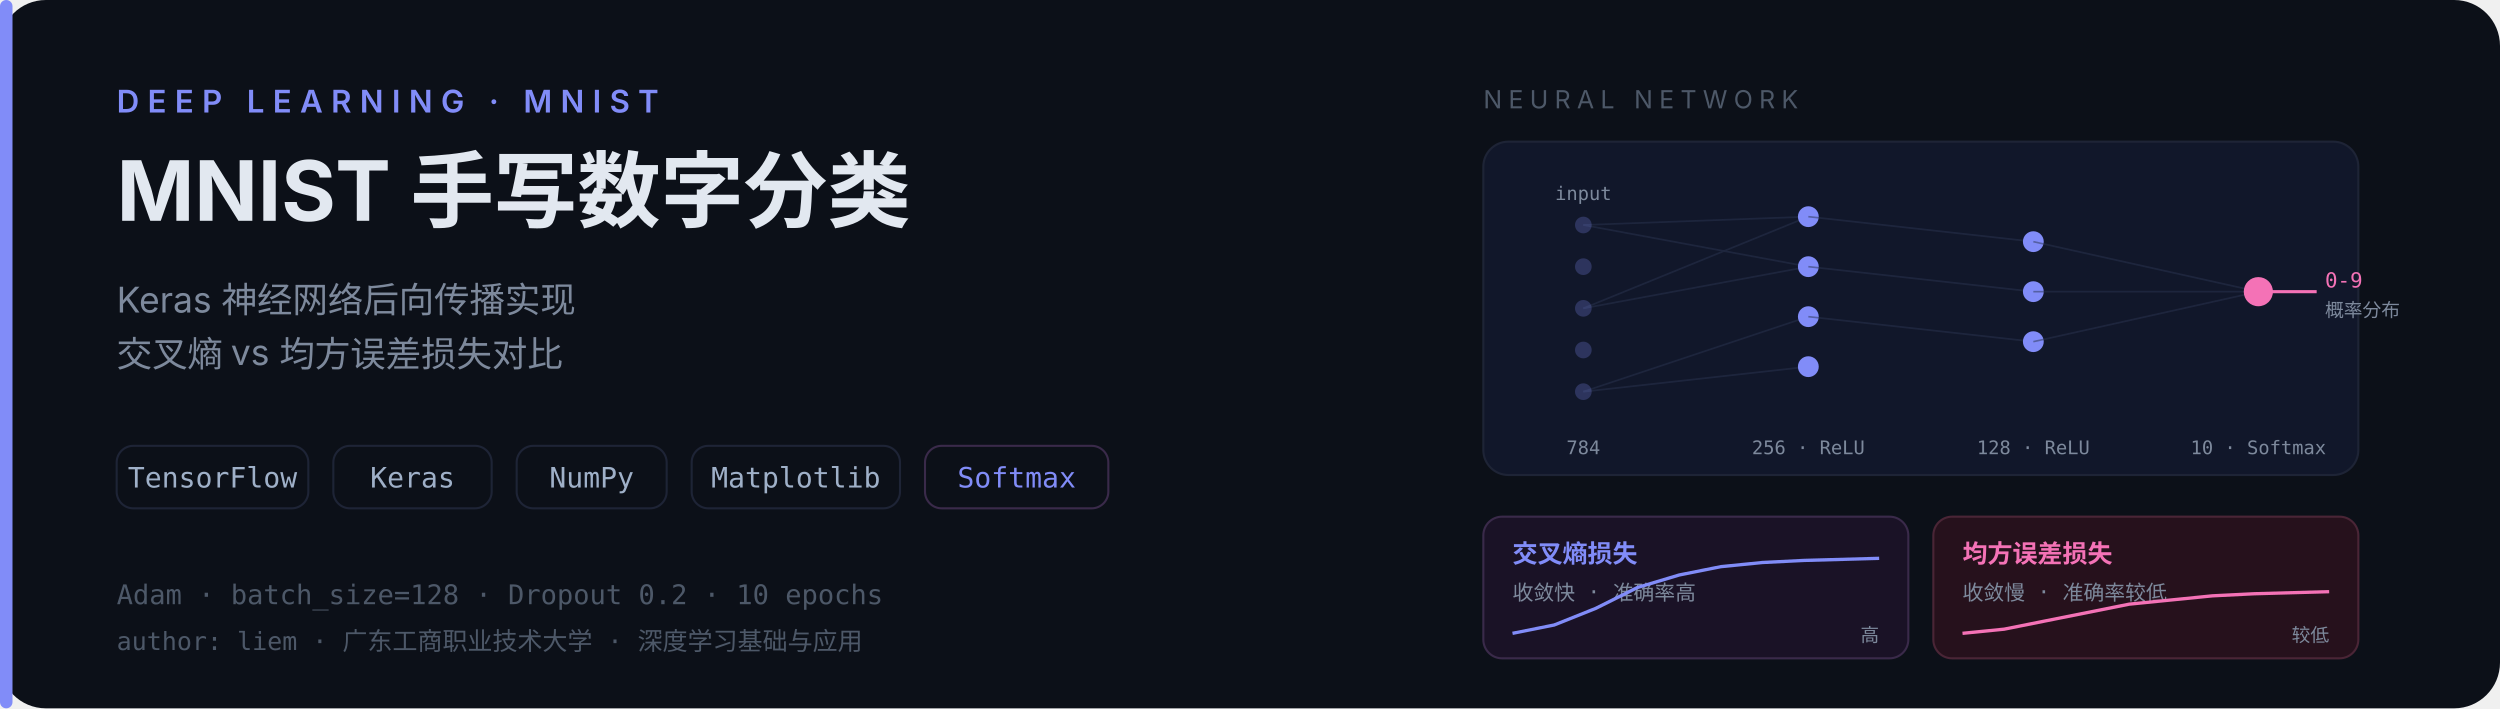
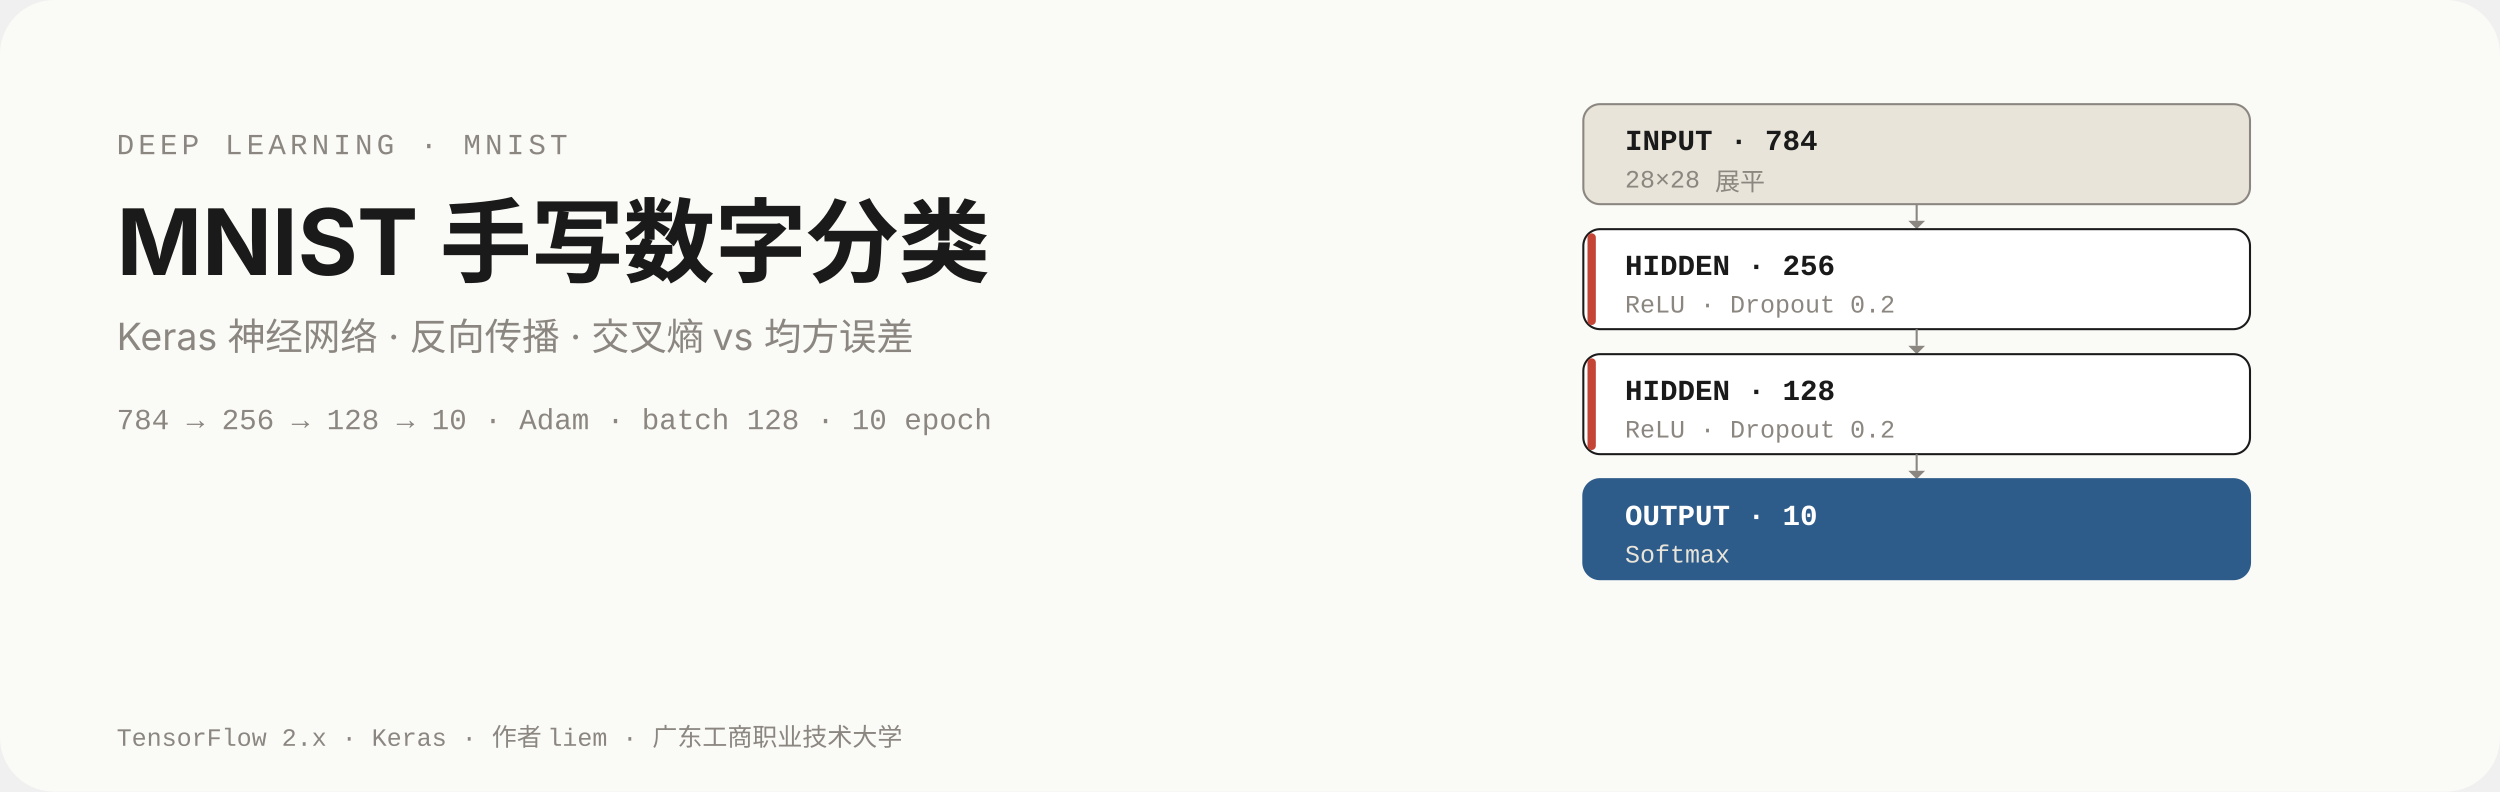
- <svg xmlns="http://www.w3.org/2000/svg" width="1200" height="340" viewBox="0 0 1200 340" role="img" aria-labelledby="t d">
-   <rect width="1200" height="340" rx="22" fill="#0c1018" />
-   <rect x="0" y="0" width="6" height="340" rx="3" fill="#818cf8" />
-   <g transform="translate(56,54)" font-family="-apple-system,BlinkMacSystemFont,'Segoe UI','PingFang SC',sans-serif">
-     <text x="0" y="0" font-size="15" letter-spacing="4" fill="#818cf8" font-weight="600">DEEP LEARNING · MNIST</text>
-     <text x="0" y="52" font-size="40" font-weight="700" fill="#e2e8f0">MNIST 手写数字分类</text>
-     <text x="0" y="96" font-size="17" fill="#7d899c">Keras 神经网络后向传播实现</text>
-     <text x="0" y="122" font-size="17" fill="#7d899c">交叉熵 vs 均方误差损失对比</text>
-     <g transform="translate(0,160)" font-size="13.5" font-family="ui-monospace,SFMono-Regular,Menlo,monospace">
-       <g>
-         <rect width="92" height="30" rx="8" fill="none" stroke="#1e2436" />
-         <text x="46" y="20" text-anchor="middle" fill="#9fb0c8">TensorFlow</text>
-       </g>
-       <g transform="translate(104,0)">
-         <rect width="76" height="30" rx="8" fill="none" stroke="#1e2436" />
-         <text x="38" y="20" text-anchor="middle" fill="#9fb0c8">Keras</text>
-       </g>
-       <g transform="translate(192,0)">
-         <rect width="72" height="30" rx="8" fill="none" stroke="#1e2436" />
-         <text x="36" y="20" text-anchor="middle" fill="#9fb0c8">NumPy</text>
-       </g>
-       <g transform="translate(276,0)">
-         <rect width="100" height="30" rx="8" fill="none" stroke="#1e2436" />
-         <text x="50" y="20" text-anchor="middle" fill="#9fb0c8">Matplotlib</text>
-       </g>
-       <g transform="translate(388,0)">
-         <rect width="88" height="30" rx="8" fill="none" stroke="#3a2a4a" />
-         <text x="44" y="20" text-anchor="middle" fill="#818cf8">Softmax</text>
-       </g>
+ <svg xmlns="http://www.w3.org/2000/svg" viewBox="0 0 1200 380" width="100%" role="img" aria-labelledby="heroTitle heroDesc">
+   <defs>
+     <style>
+       .sans { font-family: -apple-system, BlinkMacSystemFont, "Segoe UI", "PingFang SC", "Microsoft YaHei", sans-serif; }
+       .mono { font-family: ui-monospace, SFMono-Regular, Menlo, Consolas, "Liberation Mono", monospace; }
+     </style>
+   </defs>
+   <rect x="0" y="0" width="1200" height="380" rx="26" fill="#FAFAF7" />
+   <g transform="translate(56, 40)">
+     <text x="0" y="34" class="mono" font-size="14" fill="#8B8680" letter-spacing="2">DEEP LEARNING · MNIST</text>
+     <text x="0" y="92" class="sans" font-size="44" font-weight="700" fill="#1A1A1A">MNIST 手写数字分类</text>
+     <text x="0" y="128" class="sans" font-size="18" fill="#8B8680">Keras 神经网络 · 反向传播 · 交叉熵 vs 均方误差</text>
+     <text x="0" y="166" class="mono" font-size="14" fill="#8B8680">784 → 256 → 128 → 10 · Adam · batch 128 · 10 epoch</text>
+   </g>
+   <g transform="translate(760, 50)">
+     <g>
+       <rect x="0" y="0" width="320" height="48" rx="8" fill="#E8E4D9" stroke="#8B8680" stroke-width="1" />
+       <text x="20" y="22" class="mono" font-size="14" font-weight="600" fill="#1A1A1A">INPUT · 784</text>
+       <text x="20" y="40" class="mono" font-size="12" fill="#8B8680">28×28 展平</text>
    </g>
-     <text x="0" y="236" font-size="13" font-family="ui-monospace,SFMono-Regular,Menlo,monospace" fill="#4d5868">Adam · batch_size=128 · Dropout 0.2 · 10 epochs</text>
-   </g>
-   <g transform="translate(712,52)" font-family="-apple-system,BlinkMacSystemFont,'Segoe UI','PingFang SC',sans-serif">
-     <text x="0" y="0" font-size="12" letter-spacing="3" fill="#4d5868">NEURAL NETWORK</text>
-     <g transform="translate(0,16)">
-       <rect width="420" height="160" rx="12" fill="#11172a" stroke="#1e2436" />
-       <g stroke="#2a3450" stroke-width="0.8" opacity="0.5">
-         <line x1="48" y1="40" x2="156" y2="36" />
-         <line x1="48" y1="40" x2="156" y2="60" />
-         <line x1="48" y1="80" x2="156" y2="36" />
-         <line x1="48" y1="80" x2="156" y2="60" />
-         <line x1="48" y1="120" x2="156" y2="84" />
-         <line x1="48" y1="120" x2="156" y2="108" />
-       </g>
-       <g fill="#818cf8" opacity="0.25">
-         <circle cx="48" cy="40" r="4" />
-         <circle cx="48" cy="60" r="4" />
-         <circle cx="48" cy="80" r="4" />
-         <circle cx="48" cy="100" r="4" />
-         <circle cx="48" cy="120" r="4" />
-       </g>
-       <text x="48" y="150" text-anchor="middle" font-size="9" fill="#7d899c" font-family="ui-monospace,monospace">784</text>
-       <text x="48" y="28" text-anchor="middle" font-size="9" fill="#7d899c" font-family="ui-monospace,monospace">input</text>
-       <g fill="#818cf8">
-         <circle cx="156" cy="36" r="5" />
-         <circle cx="156" cy="60" r="5" />
-         <circle cx="156" cy="84" r="5" />
-         <circle cx="156" cy="108" r="5" />
-       </g>
-       <text x="156" y="150" text-anchor="middle" font-size="9" fill="#7d899c" font-family="ui-monospace,monospace">256 · ReLU</text>
-       <g stroke="#2a3450" stroke-width="0.8" opacity="0.5">
-         <line x1="156" y1="36" x2="264" y2="48" />
-         <line x1="156" y1="60" x2="264" y2="72" />
-         <line x1="156" y1="84" x2="264" y2="96" />
-       </g>
-       <g fill="#818cf8">
-         <circle cx="264" cy="48" r="5" />
-         <circle cx="264" cy="72" r="5" />
-         <circle cx="264" cy="96" r="5" />
-       </g>
-       <text x="264" y="150" text-anchor="middle" font-size="9" fill="#7d899c" font-family="ui-monospace,monospace">128 · ReLU</text>
-       <g stroke="#2a3450" stroke-width="0.8" opacity="0.5">
-         <line x1="264" y1="48" x2="372" y2="72" />
-         <line x1="264" y1="72" x2="372" y2="72" />
-         <line x1="264" y1="96" x2="372" y2="72" />
-       </g>
-       <g fill="#f472b6">
-         <circle cx="372" cy="72" r="7" />
-       </g>
-       <text x="372" y="150" text-anchor="middle" font-size="9" fill="#7d899c" font-family="ui-monospace,monospace">10 · Softmax</text>
-       <path d="M372,72 L400,72" stroke="#f472b6" stroke-width="1.5" />
-       <text x="404" y="70" font-size="10" fill="#f472b6" font-family="ui-monospace,monospace">0-9</text>
-       <text x="404" y="84" font-size="9" fill="#7d899c" font-family="ui-monospace,monospace">概率分布</text>
+     <path d="M 160,48 L 160,56" stroke="#8B8680" stroke-width="1" />
+     <path d="M 156,56 L 160,60 L 164,56 Z" fill="#8B8680" />
+     <g transform="translate(0, 60)">
+       <rect x="0" y="0" width="320" height="48" rx="8" fill="#FFFFFF" stroke="#1A1A1A" stroke-width="1" />
+       <rect x="2" y="2" width="4" height="44" rx="2" fill="#C44536" />
+       <text x="20" y="22" class="mono" font-size="14" font-weight="600" fill="#1A1A1A">HIDDEN · 256</text>
+       <text x="20" y="40" class="mono" font-size="12" fill="#8B8680">ReLU · Dropout 0.2</text>
    </g>
-     <g transform="translate(0,196)">
-       <rect width="204" height="68" rx="9" fill="#1a1226" stroke="#3a2a4a" />
-       <text x="14" y="22" font-size="12" fill="#818cf8" font-weight="600">交叉熵损失</text>
-       <text x="14" y="40" font-size="10" fill="#7d899c" font-family="ui-monospace,monospace">收敛快 · 准确率高</text>
-       <path d="M14,56 L34,52 L54,44 L74,34 L94,28 L114,24 L134,22 L154,21 L190,20" fill="none" stroke="#818cf8" stroke-width="1.6" />
-       <text x="190" y="60" font-size="9" fill="#7d899c" text-anchor="end" font-family="ui-monospace,monospace">高</text>
+     <path d="M 160,108 L 160,116" stroke="#8B8680" stroke-width="1" />
+     <path d="M 156,116 L 160,120 L 164,116 Z" fill="#8B8680" />
+     <g transform="translate(0, 120)">
+       <rect x="0" y="0" width="320" height="48" rx="8" fill="#FFFFFF" stroke="#1A1A1A" stroke-width="1" />
+       <rect x="2" y="2" width="4" height="44" rx="2" fill="#C44536" />
+       <text x="20" y="22" class="mono" font-size="14" font-weight="600" fill="#1A1A1A">HIDDEN · 128</text>
+       <text x="20" y="40" class="mono" font-size="12" fill="#8B8680">ReLU · Dropout 0.2</text>
    </g>
-     <g transform="translate(216,196)">
-       <rect width="204" height="68" rx="9" fill="#26111c" stroke="#4a2536" />
-       <text x="14" y="22" font-size="12" fill="#f472b6" font-weight="600">均方误差损失</text>
-       <text x="14" y="40" font-size="10" fill="#7d899c" font-family="ui-monospace,monospace">收敛慢 · 准确率较低</text>
-       <path d="M14,56 L34,54 L54,50 L74,46 L94,42 L114,40 L134,38 L154,37 L190,36" fill="none" stroke="#f472b6" stroke-width="1.6" />
-       <text x="190" y="60" font-size="9" fill="#7d899c" text-anchor="end" font-family="ui-monospace,monospace">较低</text>
+     <path d="M 160,168 L 160,176" stroke="#8B8680" stroke-width="1" />
+     <path d="M 156,176 L 160,180 L 164,176 Z" fill="#8B8680" />
+     <g transform="translate(0, 180)">
+       <rect x="0" y="0" width="320" height="48" rx="8" fill="#2E5C8A" stroke="#2E5C8A" stroke-width="1" />
+       <text x="20" y="22" class="mono" font-size="14" font-weight="600" fill="#FFFFFF">OUTPUT · 10</text>
+       <text x="20" y="40" class="mono" font-size="12" fill="#E8E4D9">Softmax</text>
    </g>
  </g>
-   <text x="56" y="312" font-size="12" font-family="ui-monospace,SFMono-Regular,Menlo,monospace" fill="#4d5868">author: liem · 广东工商职业技术大学 · 深度学习基础与应用</text>
+   <text x="56" y="358" class="mono" font-size="12" fill="#8B8680">TensorFlow 2.x · Keras · 作者 liem · 广东工商职业技术大学</text>
</svg>
